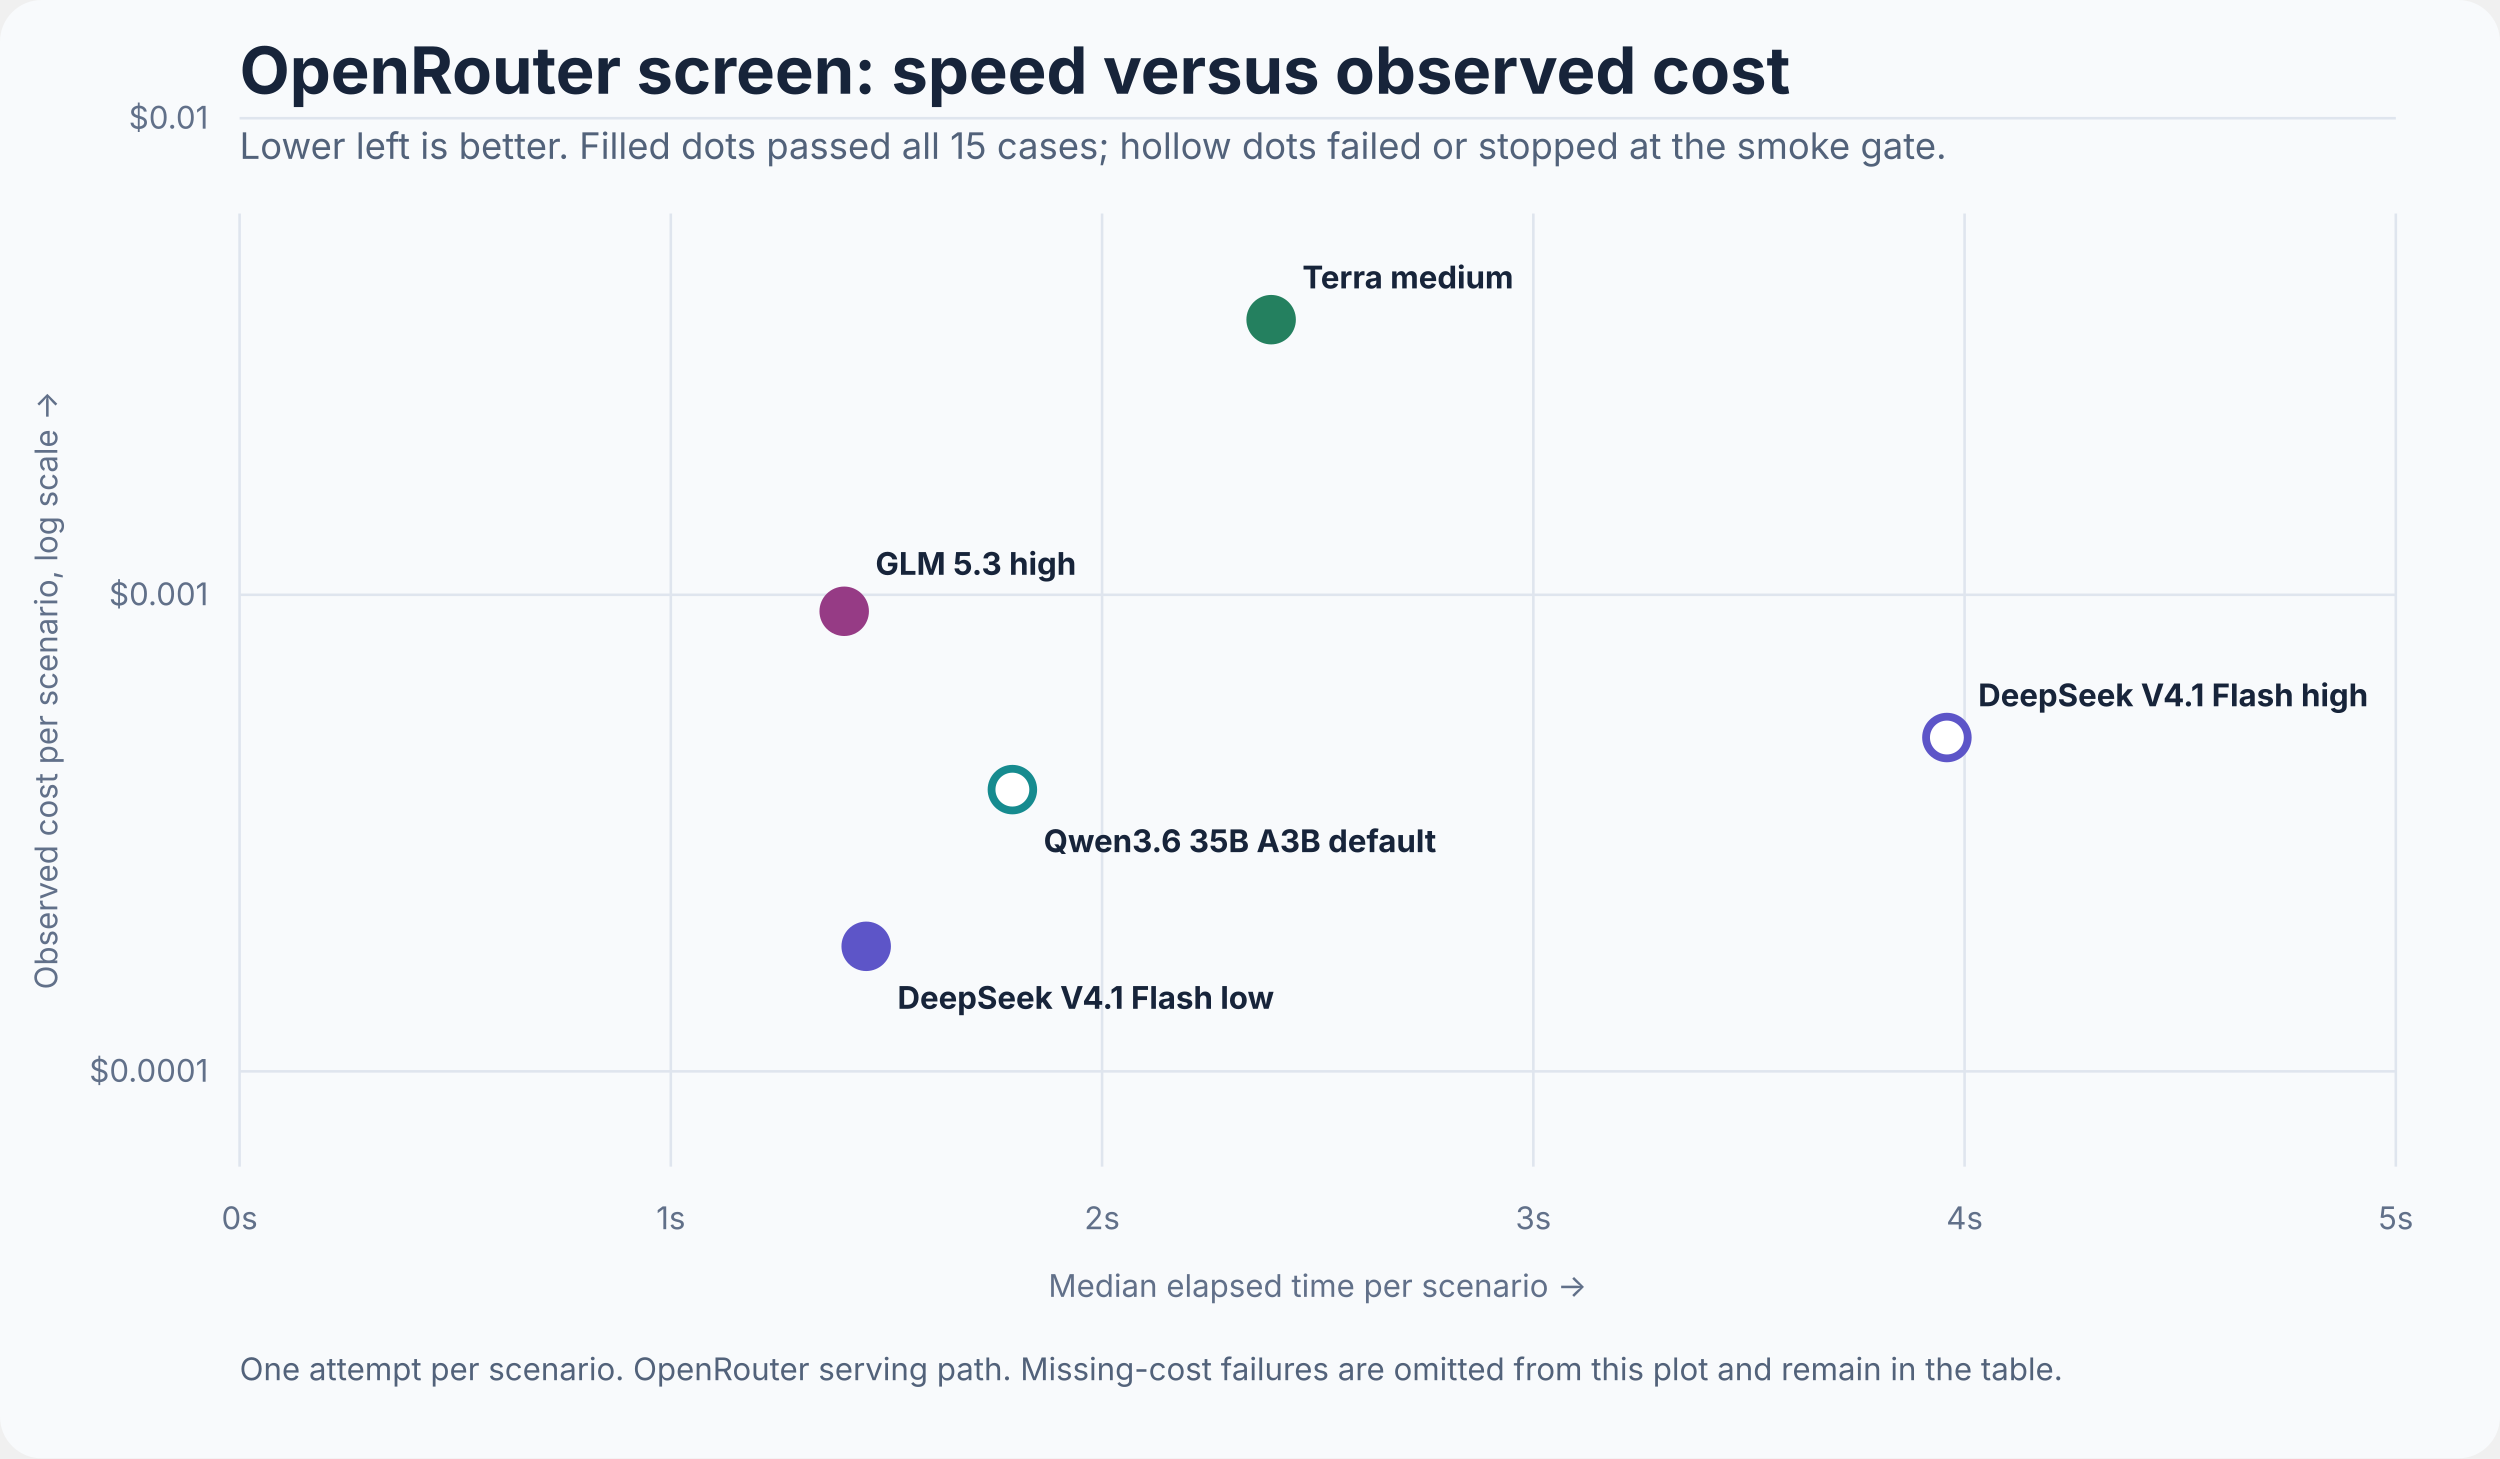
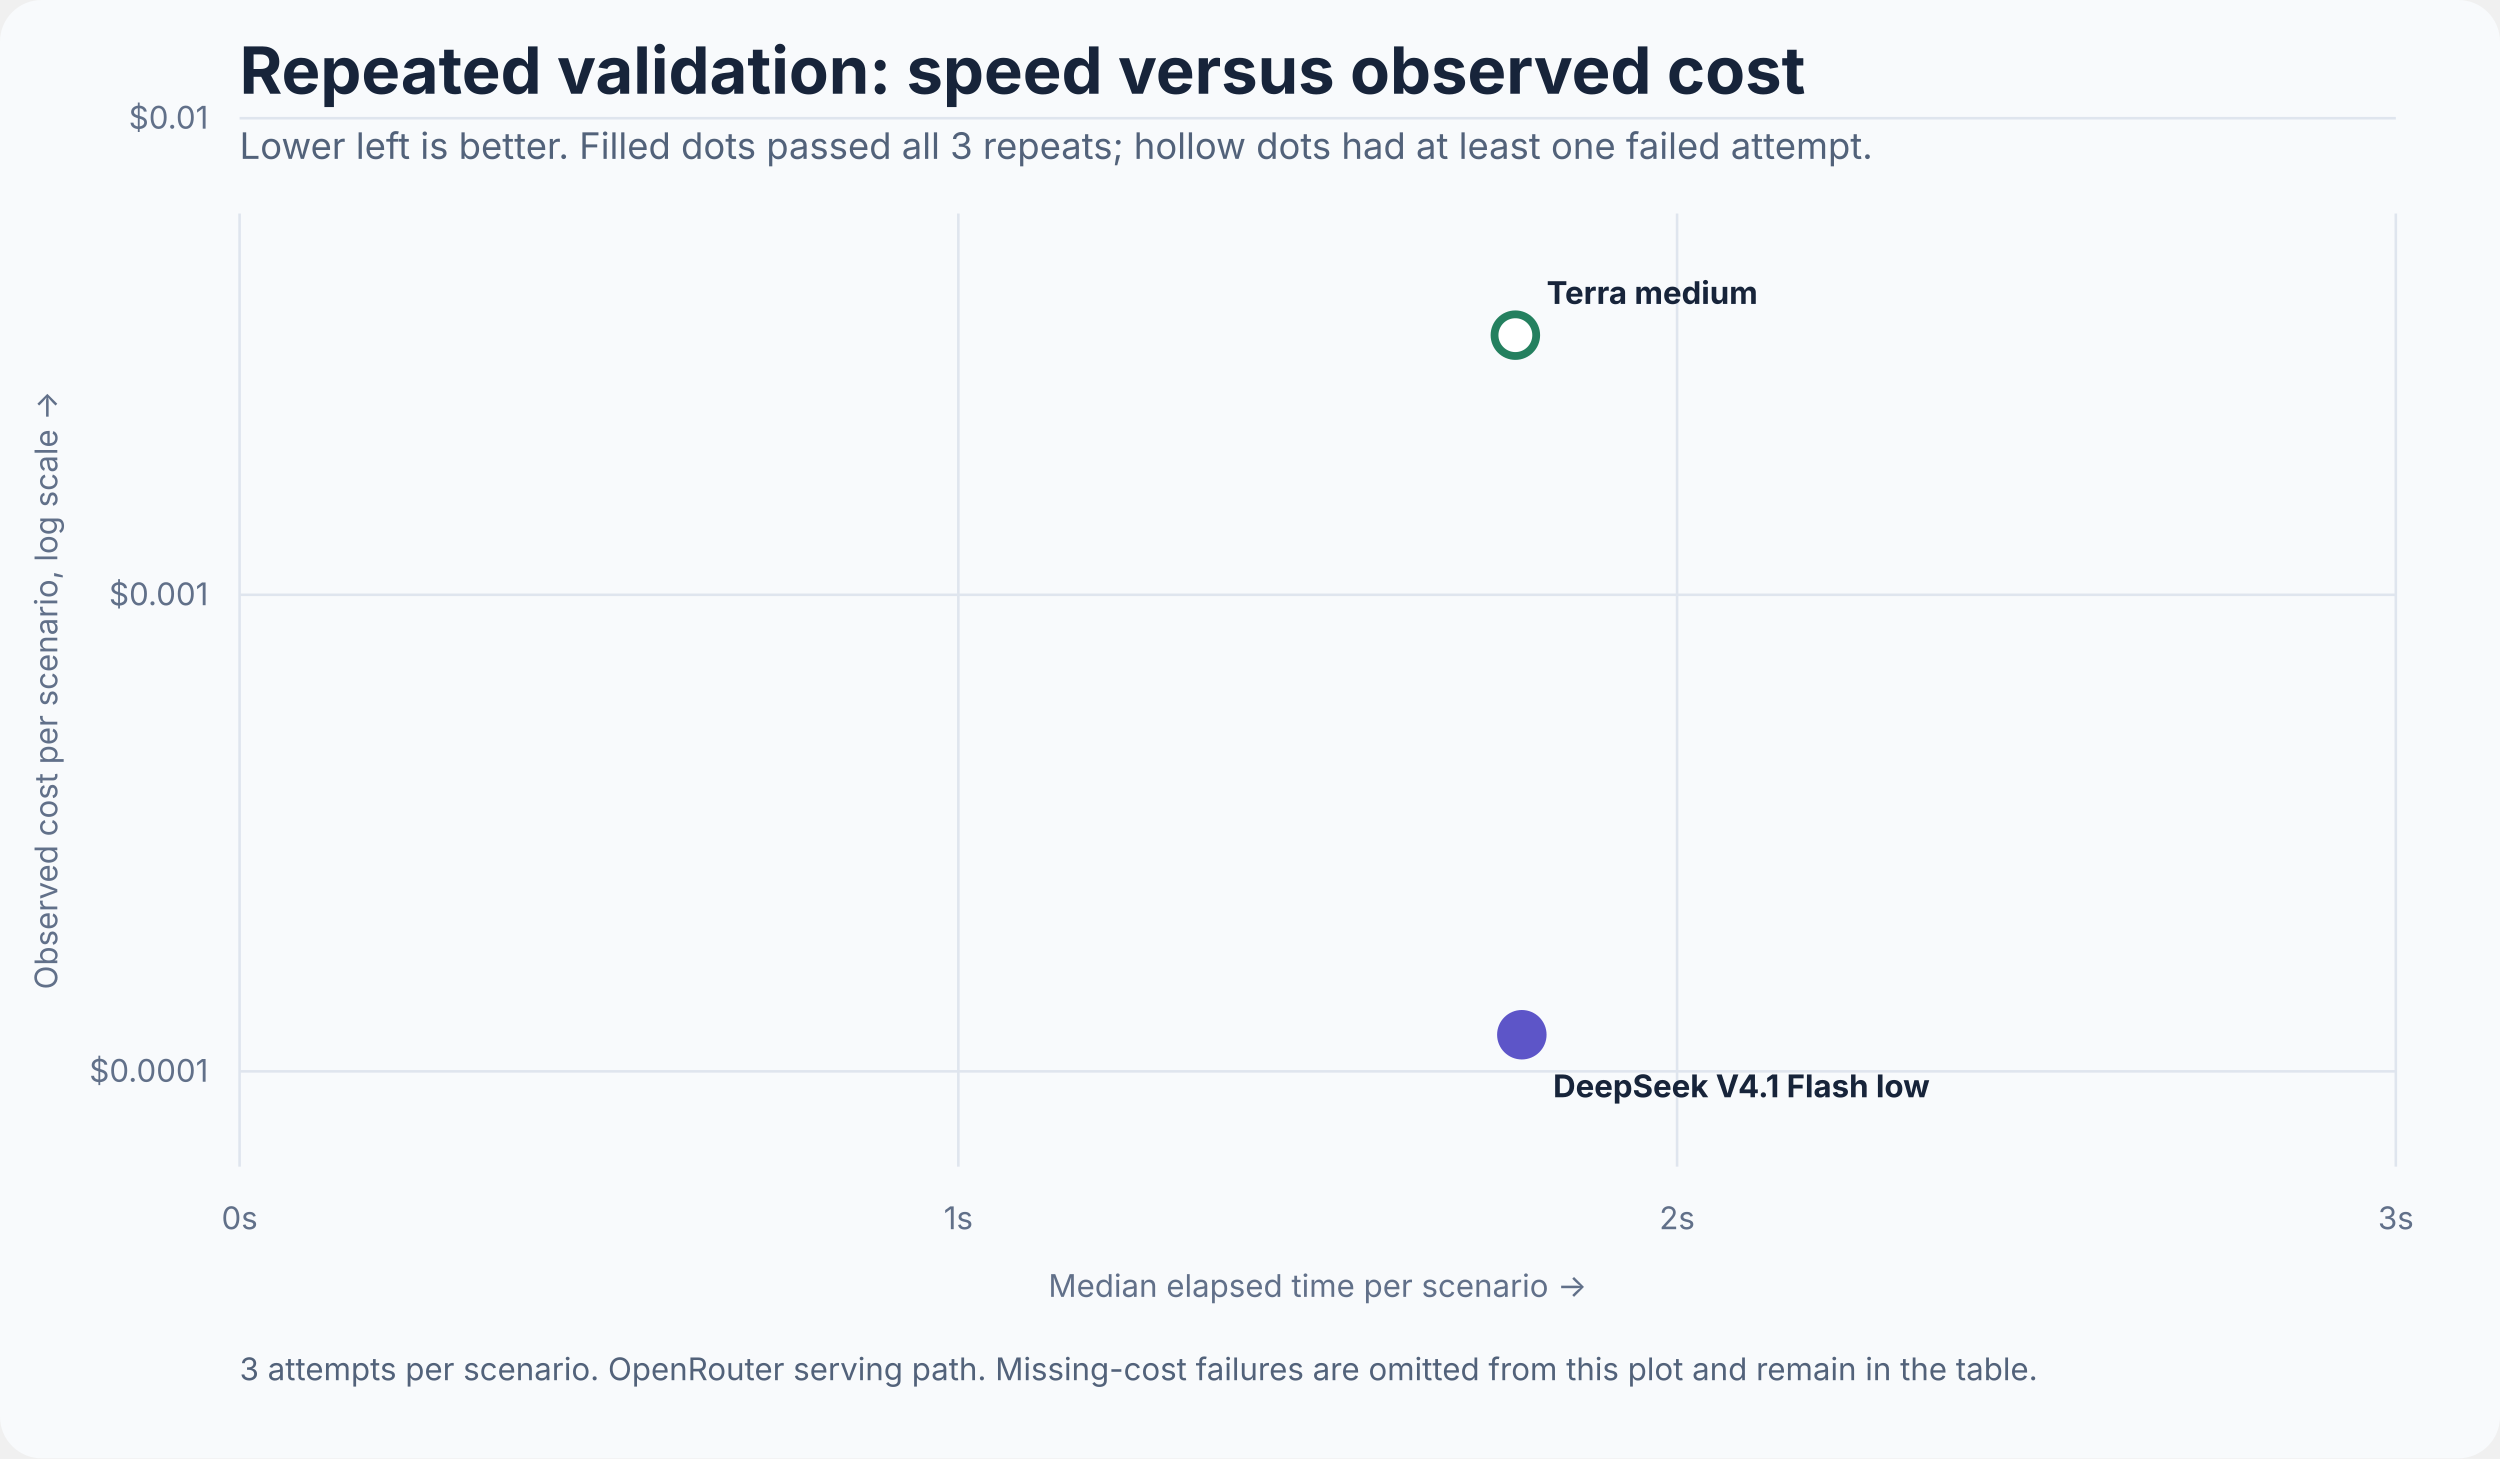
<svg xmlns="http://www.w3.org/2000/svg" width="960" height="560" viewBox="0 0 960 560" role="img" aria-labelledby="chart-title chart-desc">
  <style>text{font-family:Inter,ui-sans-serif,system-ui,-apple-system,sans-serif;fill:#17243a}.title{font-size:25px;font-weight:700}.sub{font-size:14px;fill:#52627a}.axis{font-size:12px;fill:#617089}.grid{stroke:#dfe5ee;stroke-width:1}.eligible{stroke-width:3}.failed{fill:#fff;stroke-width:3}.label{font-size:12px;font-weight:650}.note{font-size:12px;fill:#52627a}</style>
  <rect width="100%" height="100%" rx="16" fill="#f8fafc" />
-   <text class="title" x="92" y="36">OpenRouter screen: speed versus observed cost</text>
-   <text class="sub" x="92" y="61">Lower left is better. Filled dots passed all 15 cases; hollow dots failed or stopped at the smoke gate.</text>
+   <text class="title" x="92" y="36">Repeated validation: speed versus observed cost</text>
+   <text class="sub" x="92" y="61">Lower left is better. Filled dots passed all 3 repeats; hollow dots had at least one failed attempt.</text>
  <line class="grid" x1="92" x2="92" y1="82" y2="448" />
  <text class="axis" x="92" y="472" text-anchor="middle">0s</text>
-   <line class="grid" x1="257.6" x2="257.6" y1="82" y2="448" />
-   <text class="axis" x="257.6" y="472" text-anchor="middle">1s</text>
-   <line class="grid" x1="423.2" x2="423.2" y1="82" y2="448" />
-   <text class="axis" x="423.2" y="472" text-anchor="middle">2s</text>
-   <line class="grid" x1="588.8" x2="588.8" y1="82" y2="448" />
-   <text class="axis" x="588.8" y="472" text-anchor="middle">3s</text>
-   <line class="grid" x1="754.4" x2="754.4" y1="82" y2="448" />
-   <text class="axis" x="754.4" y="472" text-anchor="middle">4s</text>
+   <line class="grid" x1="368" x2="368" y1="82" y2="448" />
+   <text class="axis" x="368" y="472" text-anchor="middle">1s</text>
+   <line class="grid" x1="644" x2="644" y1="82" y2="448" />
+   <text class="axis" x="644" y="472" text-anchor="middle">2s</text>
  <line class="grid" x1="920" x2="920" y1="82" y2="448" />
-   <text class="axis" x="920" y="472" text-anchor="middle">5s</text>
+   <text class="axis" x="920" y="472" text-anchor="middle">3s</text>
  <line class="grid" x1="92" x2="920" y1="411.4" y2="411.4" />
  <text class="axis" x="80" y="415.4" text-anchor="end">$0.0001</text>
  <line class="grid" x1="92" x2="920" y1="228.4" y2="228.4" />
  <text class="axis" x="80" y="232.4" text-anchor="end">$0.001</text>
  <line class="grid" x1="92" x2="920" y1="45.4" y2="45.4" />
  <text class="axis" x="80" y="49.4" text-anchor="end">$0.01</text>
  <text class="axis" x="506" y="498" text-anchor="middle">Median elapsed time per scenario →</text>
  <text class="axis" transform="translate(22 265) rotate(-90)" text-anchor="middle">Observed cost per scenario, log scale →</text>
-   <circle class="eligible" cx="488.115" cy="122.753" r="8" fill="#24805f" stroke="#24805f" />
-   <text class="label" x="500.115" y="110.753">Terra medium</text>
-   <circle class="eligible" cx="332.617" cy="363.386" r="8" fill="#5d55c8" stroke="#5d55c8" />
-   <text class="label" x="344.617" y="387.386">DeepSeek V4.1 Flash low</text>
-   <circle class="failed" cx="747.61" cy="283.211" r="8" fill="#ffffff" stroke="#5d55c8" />
-   <text class="label" x="759.61" y="271.211">DeepSeek V4.1 Flash high</text>
-   <circle class="failed" cx="388.755" cy="303.212" r="8" fill="#ffffff" stroke="#168b8f" />
-   <text class="label" x="400.755" y="327.212">Qwen3.6 35B A3B default</text>
-   <circle class="eligible" cx="324.171" cy="234.732" r="8" fill="#963b85" stroke="#963b85" />
-   <text class="label" x="336.171" y="220.732">GLM 5.3 high</text>
-   <text class="note" x="92" y="530">One attempt per scenario. OpenRouter serving path. Missing-cost failures are omitted from this plot and remain in the table.</text>
+   <circle class="failed" cx="581.9" cy="128.702" r="8" fill="#ffffff" stroke="#24805f" />
+   <text class="label" x="593.9" y="116.702">Terra medium</text>
+   <circle class="eligible" cx="584.384" cy="397.339" r="8" fill="#5d55c8" stroke="#5d55c8" />
+   <text class="label" x="596.384" y="421.339">DeepSeek V4.1 Flash low</text>
+   <text class="note" x="92" y="530">3 attempts per scenario. OpenRouter serving path. Missing-cost failures are omitted from this plot and remain in the table.</text>
</svg>
